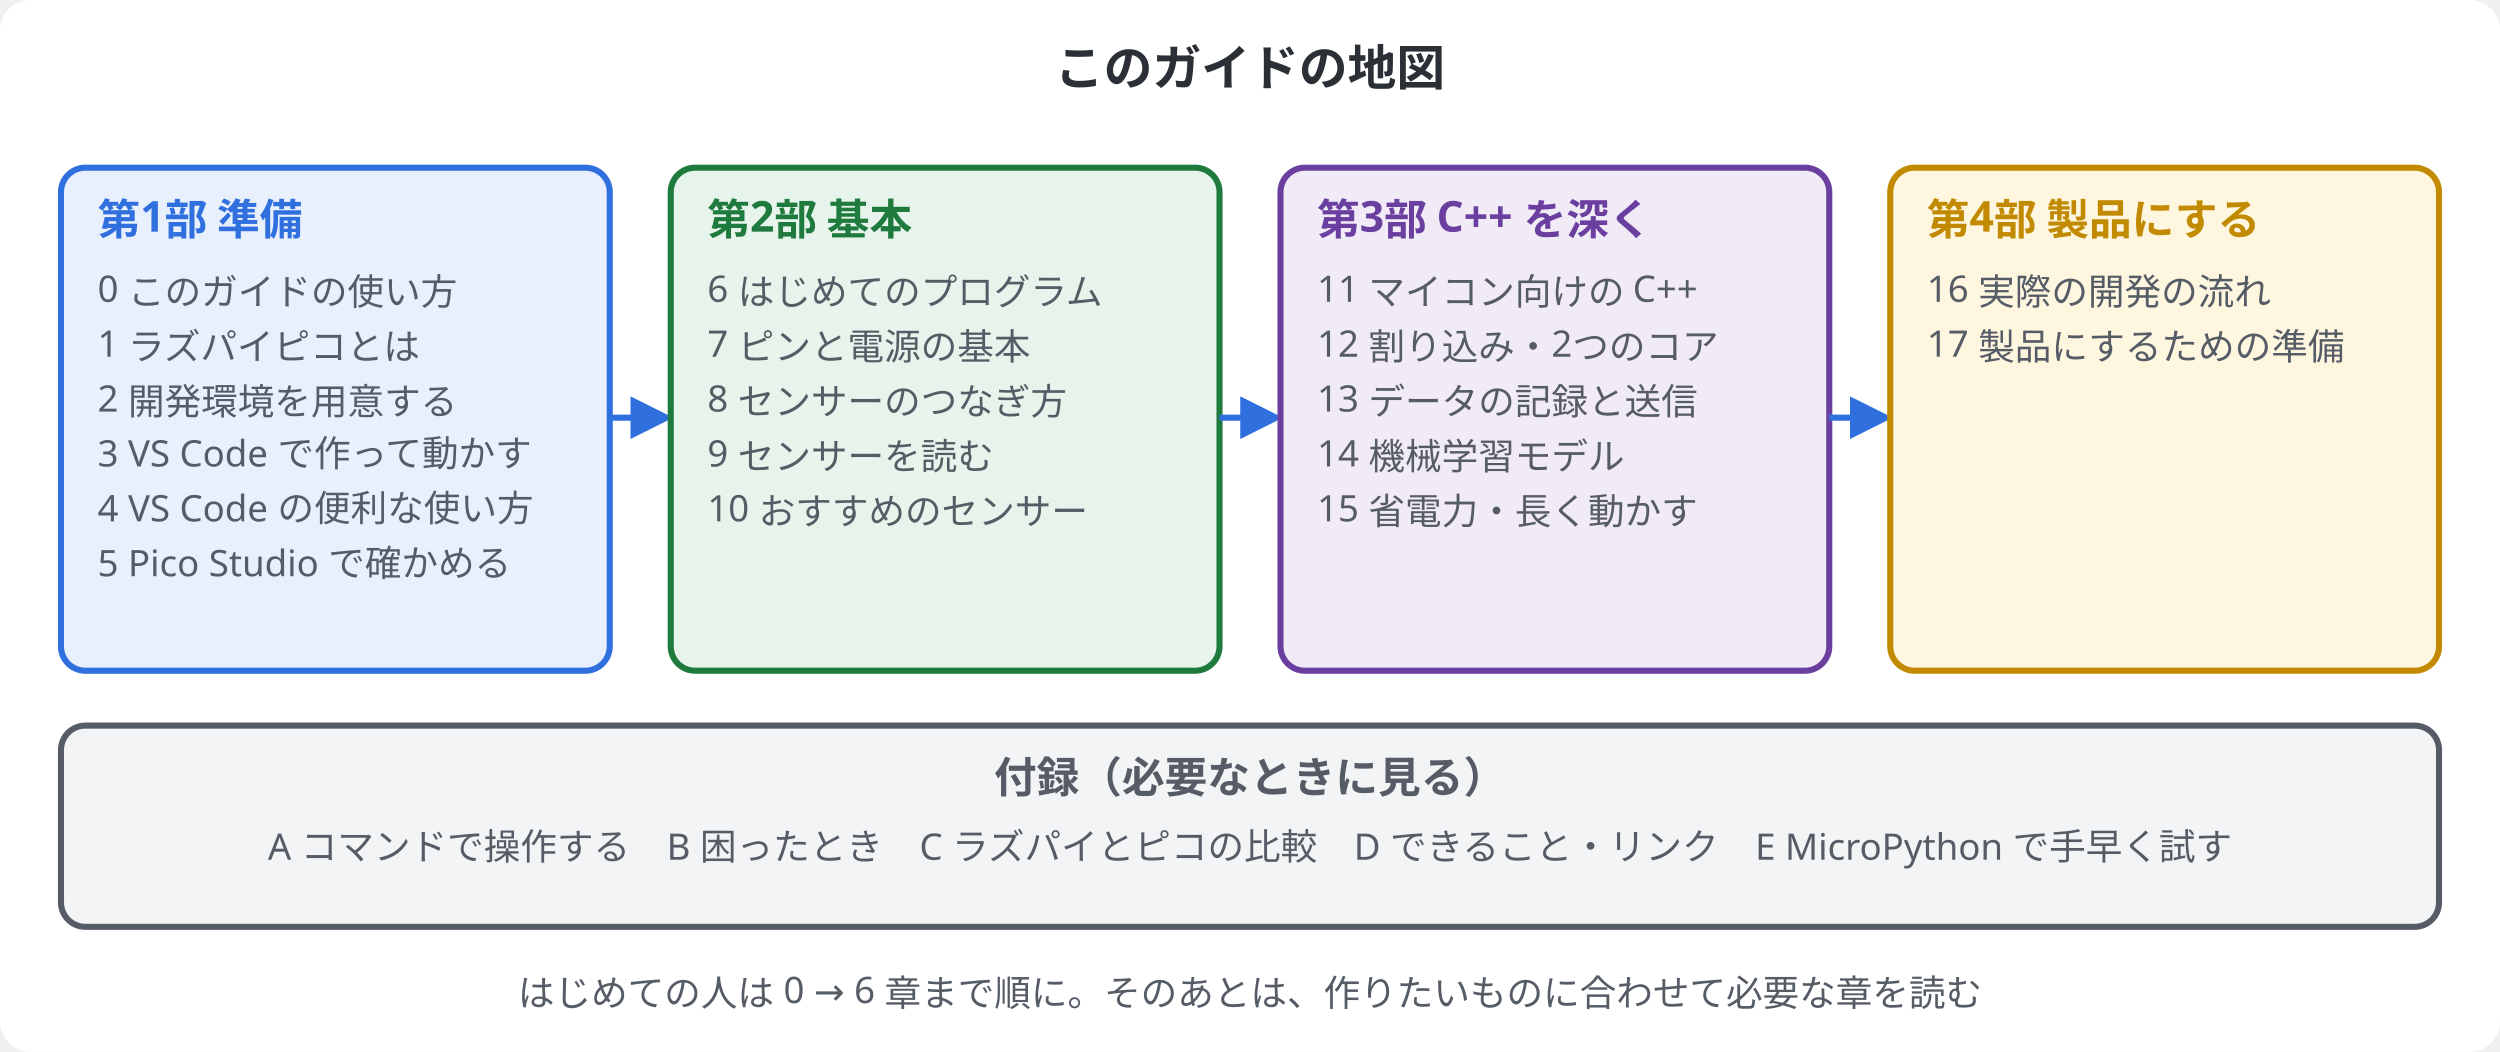
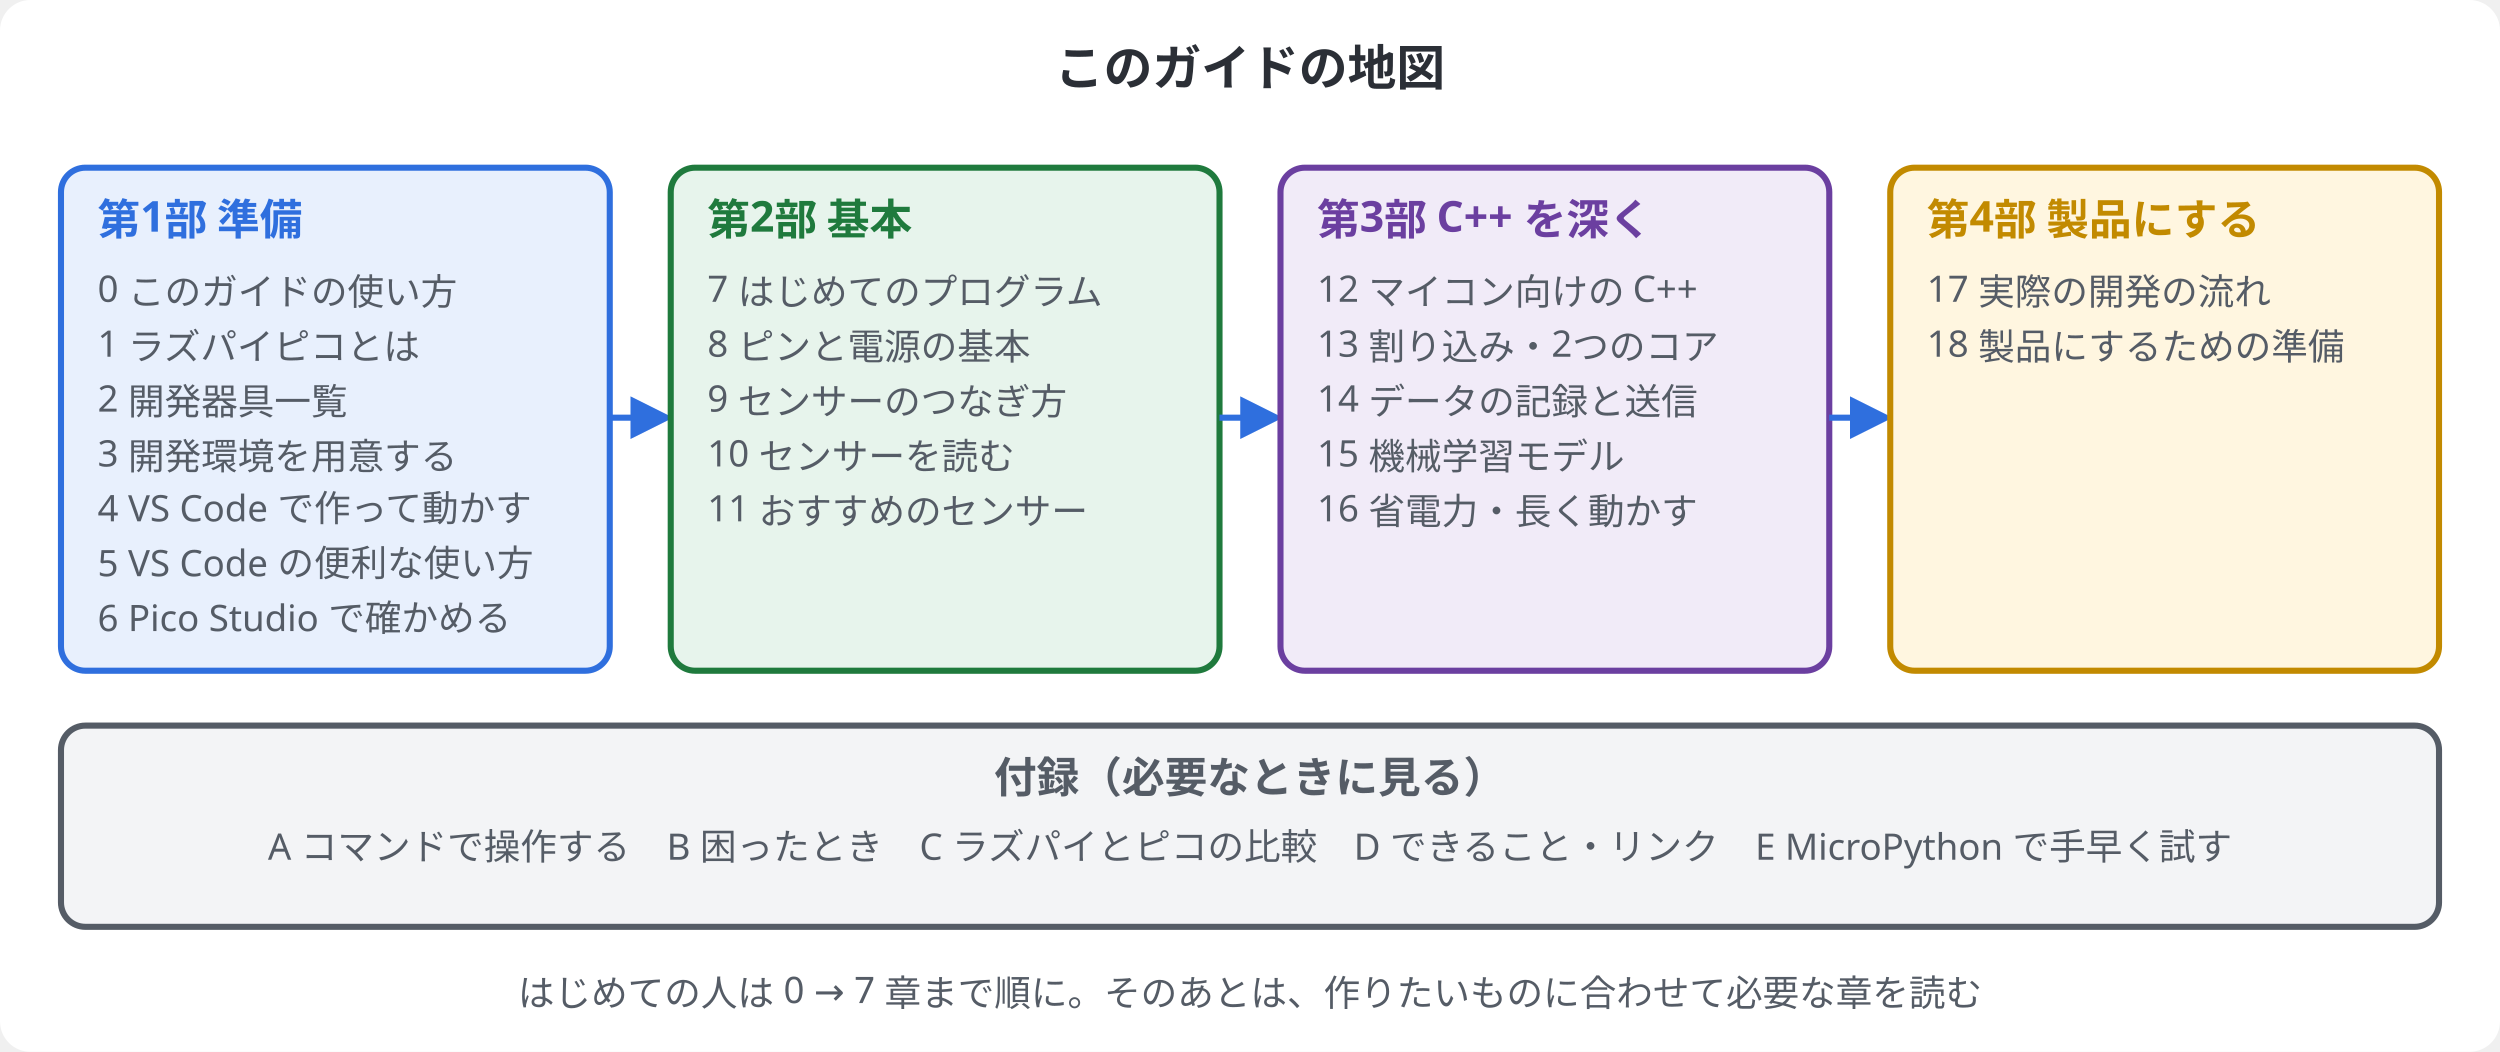
<svg xmlns="http://www.w3.org/2000/svg" viewBox="0 0 820 345" font-family="system-ui, 'Noto Sans JP', sans-serif" font-size="13">
  <defs>
    <marker id="ah-2f6fde" viewBox="0 0 10 10" refX="8" refY="5" markerWidth="7" markerHeight="7" orient="auto-start-reverse">
      <path d="M0 0 L10 5 L0 10 z" fill="#2f6fde" />
    </marker>
    <marker id="ah-555c66" viewBox="0 0 10 10" refX="8" refY="5" markerWidth="7" markerHeight="7" orient="auto-start-reverse">
      <path d="M0 0 L10 5 L0 10 z" fill="#555c66" />
    </marker>
    <marker id="ah-c28a00" viewBox="0 0 10 10" refX="8" refY="5" markerWidth="7" markerHeight="7" orient="auto-start-reverse">
      <path d="M0 0 L10 5 L0 10 z" fill="#c28a00" />
    </marker>
    <marker id="ah-1f7a3d" viewBox="0 0 10 10" refX="8" refY="5" markerWidth="7" markerHeight="7" orient="auto-start-reverse">
      <path d="M0 0 L10 5 L0 10 z" fill="#1f7a3d" />
    </marker>
    <marker id="ah-c0392b" viewBox="0 0 10 10" refX="8" refY="5" markerWidth="7" markerHeight="7" orient="auto-start-reverse">
      <path d="M0 0 L10 5 L0 10 z" fill="#c0392b" />
    </marker>
    <marker id="ah-6b3fa0" viewBox="0 0 10 10" refX="8" refY="5" markerWidth="7" markerHeight="7" orient="auto-start-reverse">
      <path d="M0 0 L10 5 L0 10 z" fill="#6b3fa0" />
    </marker>
  </defs>
  <rect width="820" height="345" rx="10" fill="#ffffff" />
  <text x="410.0" y="28" font-size="16" text-anchor="middle" font-weight="700" fill="#2b2f36">このガイドの地図</text>
  <rect x="20" y="55" width="180" height="165" rx="8" fill="#e8f0fd" stroke="#2f6fde" stroke-width="2" />
  <text x="32" y="77" font-size="14" text-anchor="start" font-weight="700" fill="#2f6fde">第1部 準備</text>
  <text x="32" y="99" font-size="12" text-anchor="start" fill="#555c66">0 このガイドの使い方</text>
  <text x="32" y="117" font-size="12" text-anchor="start" fill="#555c66">1 ラズパイピコとは</text>
-   <text x="32" y="135" font-size="12" text-anchor="start" fill="#555c66">2 開発環境を用意する</text>
-   <text x="32" y="153" font-size="12" text-anchor="start" fill="#555c66">3 VS Code で作って動かす</text>
-   <text x="32" y="171" font-size="12" text-anchor="start" fill="#555c66">4 VS Code の便利な使い方</text>
-   <text x="32" y="189" font-size="12" text-anchor="start" fill="#555c66">5 Pico Studio で確かめる</text>
+   <text x="32" y="135" font-size="12" text-anchor="start" fill="#555c66">2 開発器具一覧</text>
+   <text x="32" y="153" font-size="12" text-anchor="start" fill="#555c66">3 開発環境を用意する</text>
+   <text x="32" y="171" font-size="12" text-anchor="start" fill="#555c66">4 VS Code で作って動かす</text>
+   <text x="32" y="189" font-size="12" text-anchor="start" fill="#555c66">5 VS Code の便利な使い方</text>
+   <text x="32" y="207" font-size="12" text-anchor="start" fill="#555c66">6 Pico Studio で確かめる</text>
  <path d="M200 137 L218 137" fill="none" stroke="#2f6fde" stroke-width="2" marker-end="url(#ah-2f6fde)" />
  <rect x="220" y="55" width="180" height="165" rx="8" fill="#e7f4ec" stroke="#1f7a3d" stroke-width="2" />
  <text x="232" y="77" font-size="14" text-anchor="start" font-weight="700" fill="#1f7a3d">第2部 基本</text>
-   <text x="232" y="99" font-size="12" text-anchor="start" fill="#555c66">6 はじめてのプログラム</text>
-   <text x="232" y="117" font-size="12" text-anchor="start" fill="#555c66">7 ピンと電源の基本</text>
-   <text x="232" y="135" font-size="12" text-anchor="start" fill="#555c66">8 センサーのつなぎ方</text>
-   <text x="232" y="153" font-size="12" text-anchor="start" fill="#555c66">9 センサーを読む</text>
-   <text x="232" y="171" font-size="12" text-anchor="start" fill="#555c66">10 おすすめのセンサー</text>
+   <text x="232" y="99" font-size="12" text-anchor="start" fill="#555c66">7 はじめてのプログラム</text>
+   <text x="232" y="117" font-size="12" text-anchor="start" fill="#555c66">8 ピンと電源の基本</text>
+   <text x="232" y="135" font-size="12" text-anchor="start" fill="#555c66">9 センサーのつなぎ方</text>
+   <text x="232" y="153" font-size="12" text-anchor="start" fill="#555c66">10 センサーを読む</text>
+   <text x="232" y="171" font-size="12" text-anchor="start" fill="#555c66">11 おすすめのセンサー</text>
  <path d="M400 137 L418 137" fill="none" stroke="#2f6fde" stroke-width="2" marker-end="url(#ah-2f6fde)" />
  <rect x="420" y="55" width="180" height="165" rx="8" fill="#f1ebf8" stroke="#6b3fa0" stroke-width="2" />
  <text x="432" y="77" font-size="14" text-anchor="start" font-weight="700" fill="#6b3fa0">第3部 C++ を深く</text>
-   <text x="432" y="99" font-size="12" text-anchor="start" fill="#555c66">11 マイコン向けの C++</text>
-   <text x="432" y="117" font-size="12" text-anchor="start" fill="#555c66">12 割り込み・2つのコア</text>
-   <text x="432" y="135" font-size="12" text-anchor="start" fill="#555c66">13 データの記録と送信</text>
-   <text x="432" y="153" font-size="12" text-anchor="start" fill="#555c66">14 機械学習モデル</text>
-   <text x="432" y="171" font-size="12" text-anchor="start" fill="#555c66">15 省電力・長く動かす</text>
+   <text x="432" y="99" font-size="12" text-anchor="start" fill="#555c66">12 マイコン向けの C++</text>
+   <text x="432" y="117" font-size="12" text-anchor="start" fill="#555c66">13 割り込み・2つのコア</text>
+   <text x="432" y="135" font-size="12" text-anchor="start" fill="#555c66">14 データの記録と送信</text>
+   <text x="432" y="153" font-size="12" text-anchor="start" fill="#555c66">15 機械学習モデル</text>
+   <text x="432" y="171" font-size="12" text-anchor="start" fill="#555c66">16 省電力・長く動かす</text>
  <path d="M600 137 L618 137" fill="none" stroke="#2f6fde" stroke-width="2" marker-end="url(#ah-2f6fde)" />
  <rect x="620" y="55" width="180" height="165" rx="8" fill="#fff6e0" stroke="#c28a00" stroke-width="2" />
  <text x="632" y="77" font-size="14" text-anchor="start" font-weight="700" fill="#c28a00">第4部 製品にする</text>
-   <text x="632" y="99" font-size="12" text-anchor="start" fill="#555c66">16 実際の開発の流れ</text>
-   <text x="632" y="117" font-size="12" text-anchor="start" fill="#555c66">17 製品にするための準備</text>
+   <text x="632" y="99" font-size="12" text-anchor="start" fill="#555c66">17 実際の開発の流れ</text>
+   <text x="632" y="117" font-size="12" text-anchor="start" fill="#555c66">18 製品にするための準備</text>
  <rect x="20" y="238" width="780" height="66" rx="8" fill="#f3f4f6" stroke="#555c66" stroke-width="2" />
  <text x="410.0" y="260" font-size="14" text-anchor="middle" font-weight="700" fill="#555c66">付録（必要なときに見る）</text>
  <text x="410.0" y="282" font-size="12" text-anchor="middle" fill="#555c66">A コマンドで操作する　B 困ったとき　C ラズパイとピコの比較　D できること・リンク　E MicroPython で手早く試す</text>
-   <text x="410" y="330" font-size="12" text-anchor="middle" fill="#555c66">はじめての人は 0 → 6 章まで順に。そのあとは、作りたいものに合わせて必要な章を読む</text>
+   <text x="410" y="330" font-size="12" text-anchor="middle" fill="#555c66">はじめての人は 0 → 7 章まで順に。そのあとは、作りたいものに合わせて必要な章を読む</text>
</svg>
